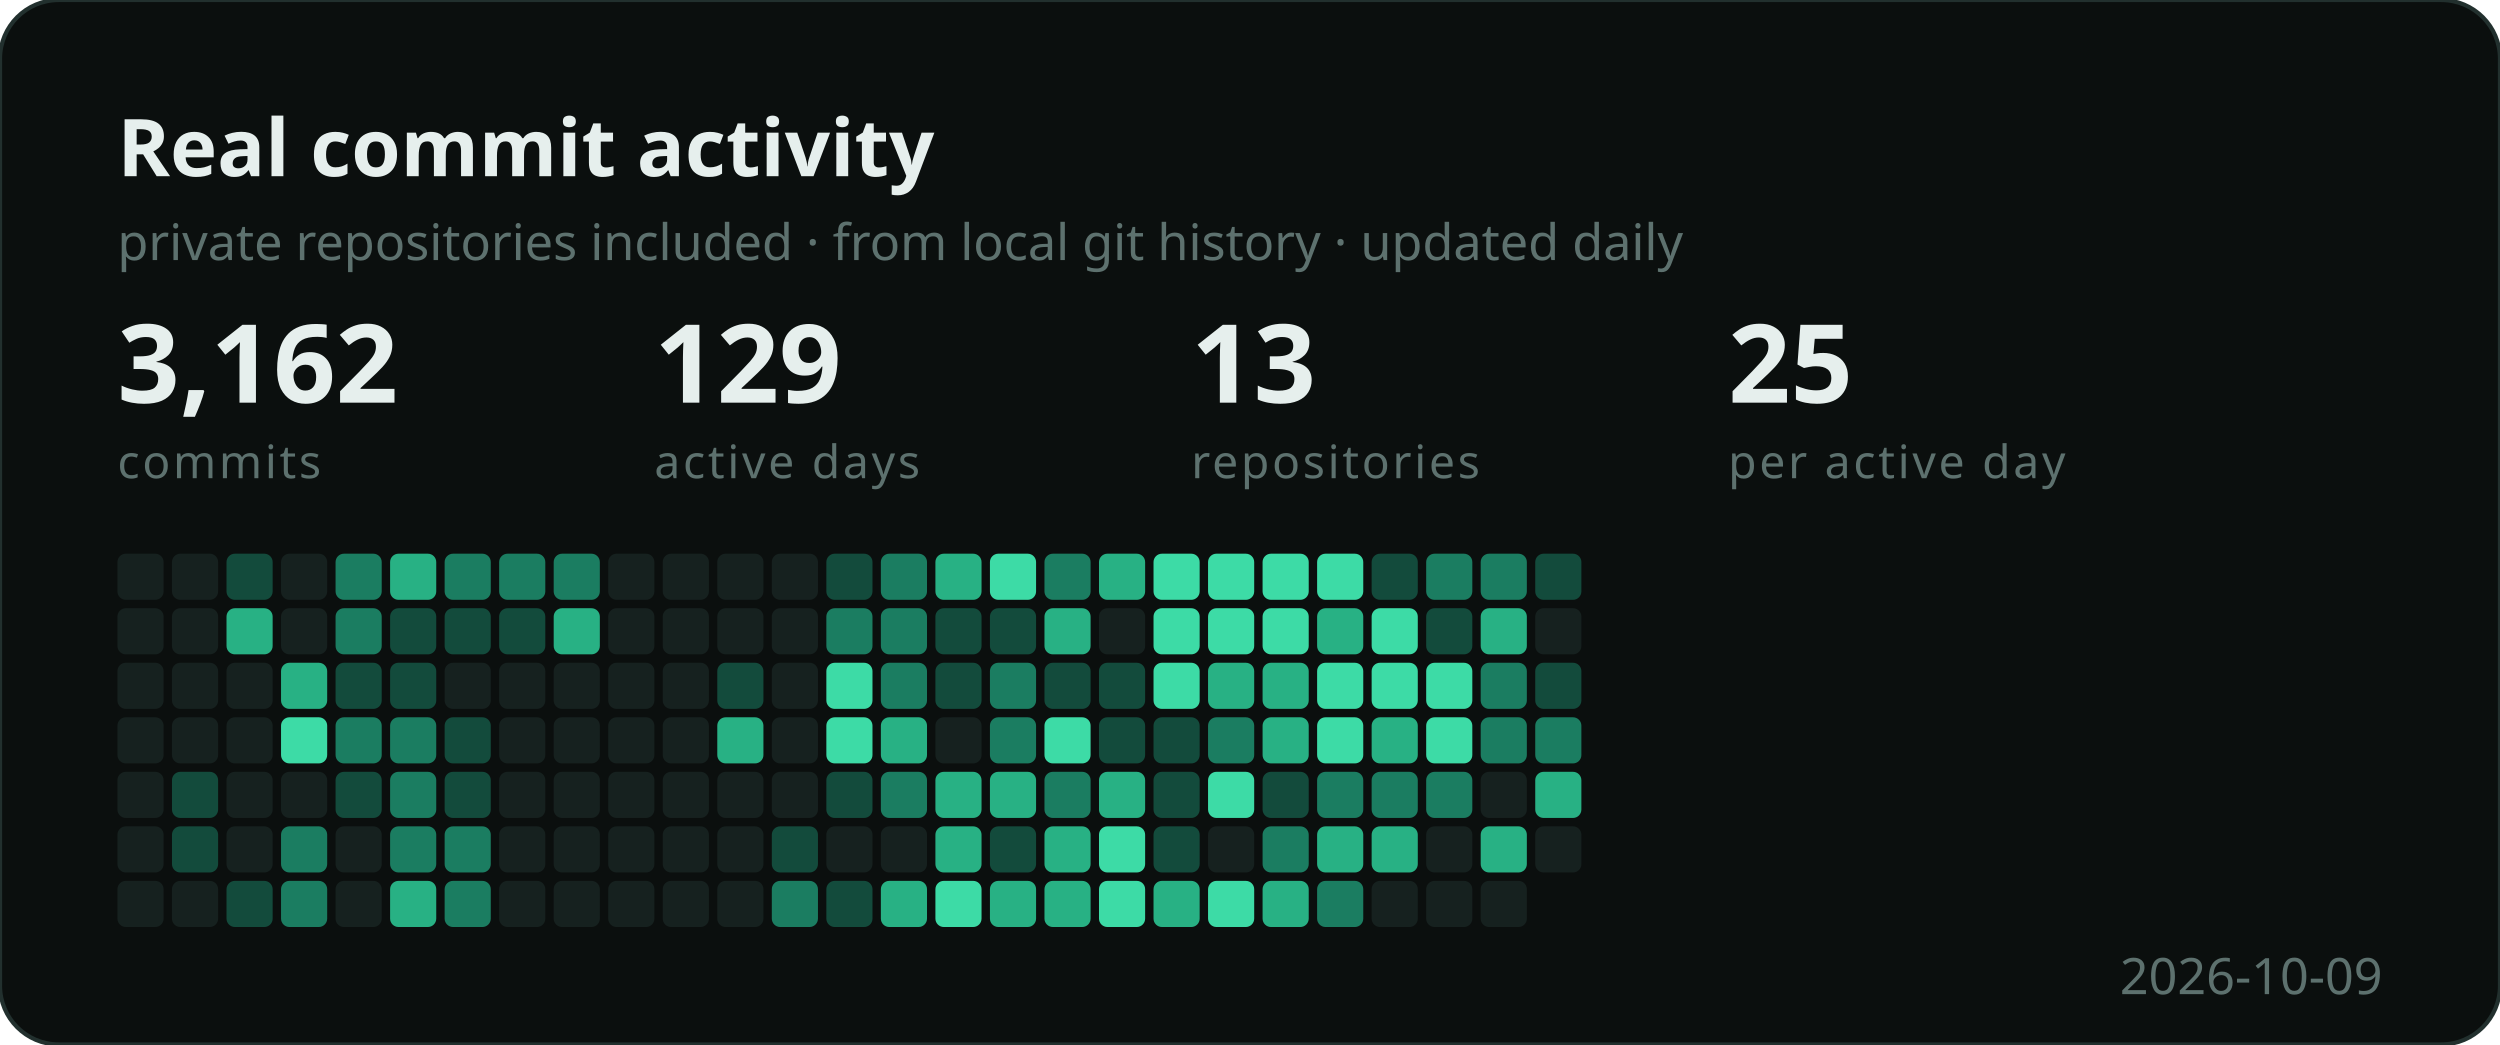
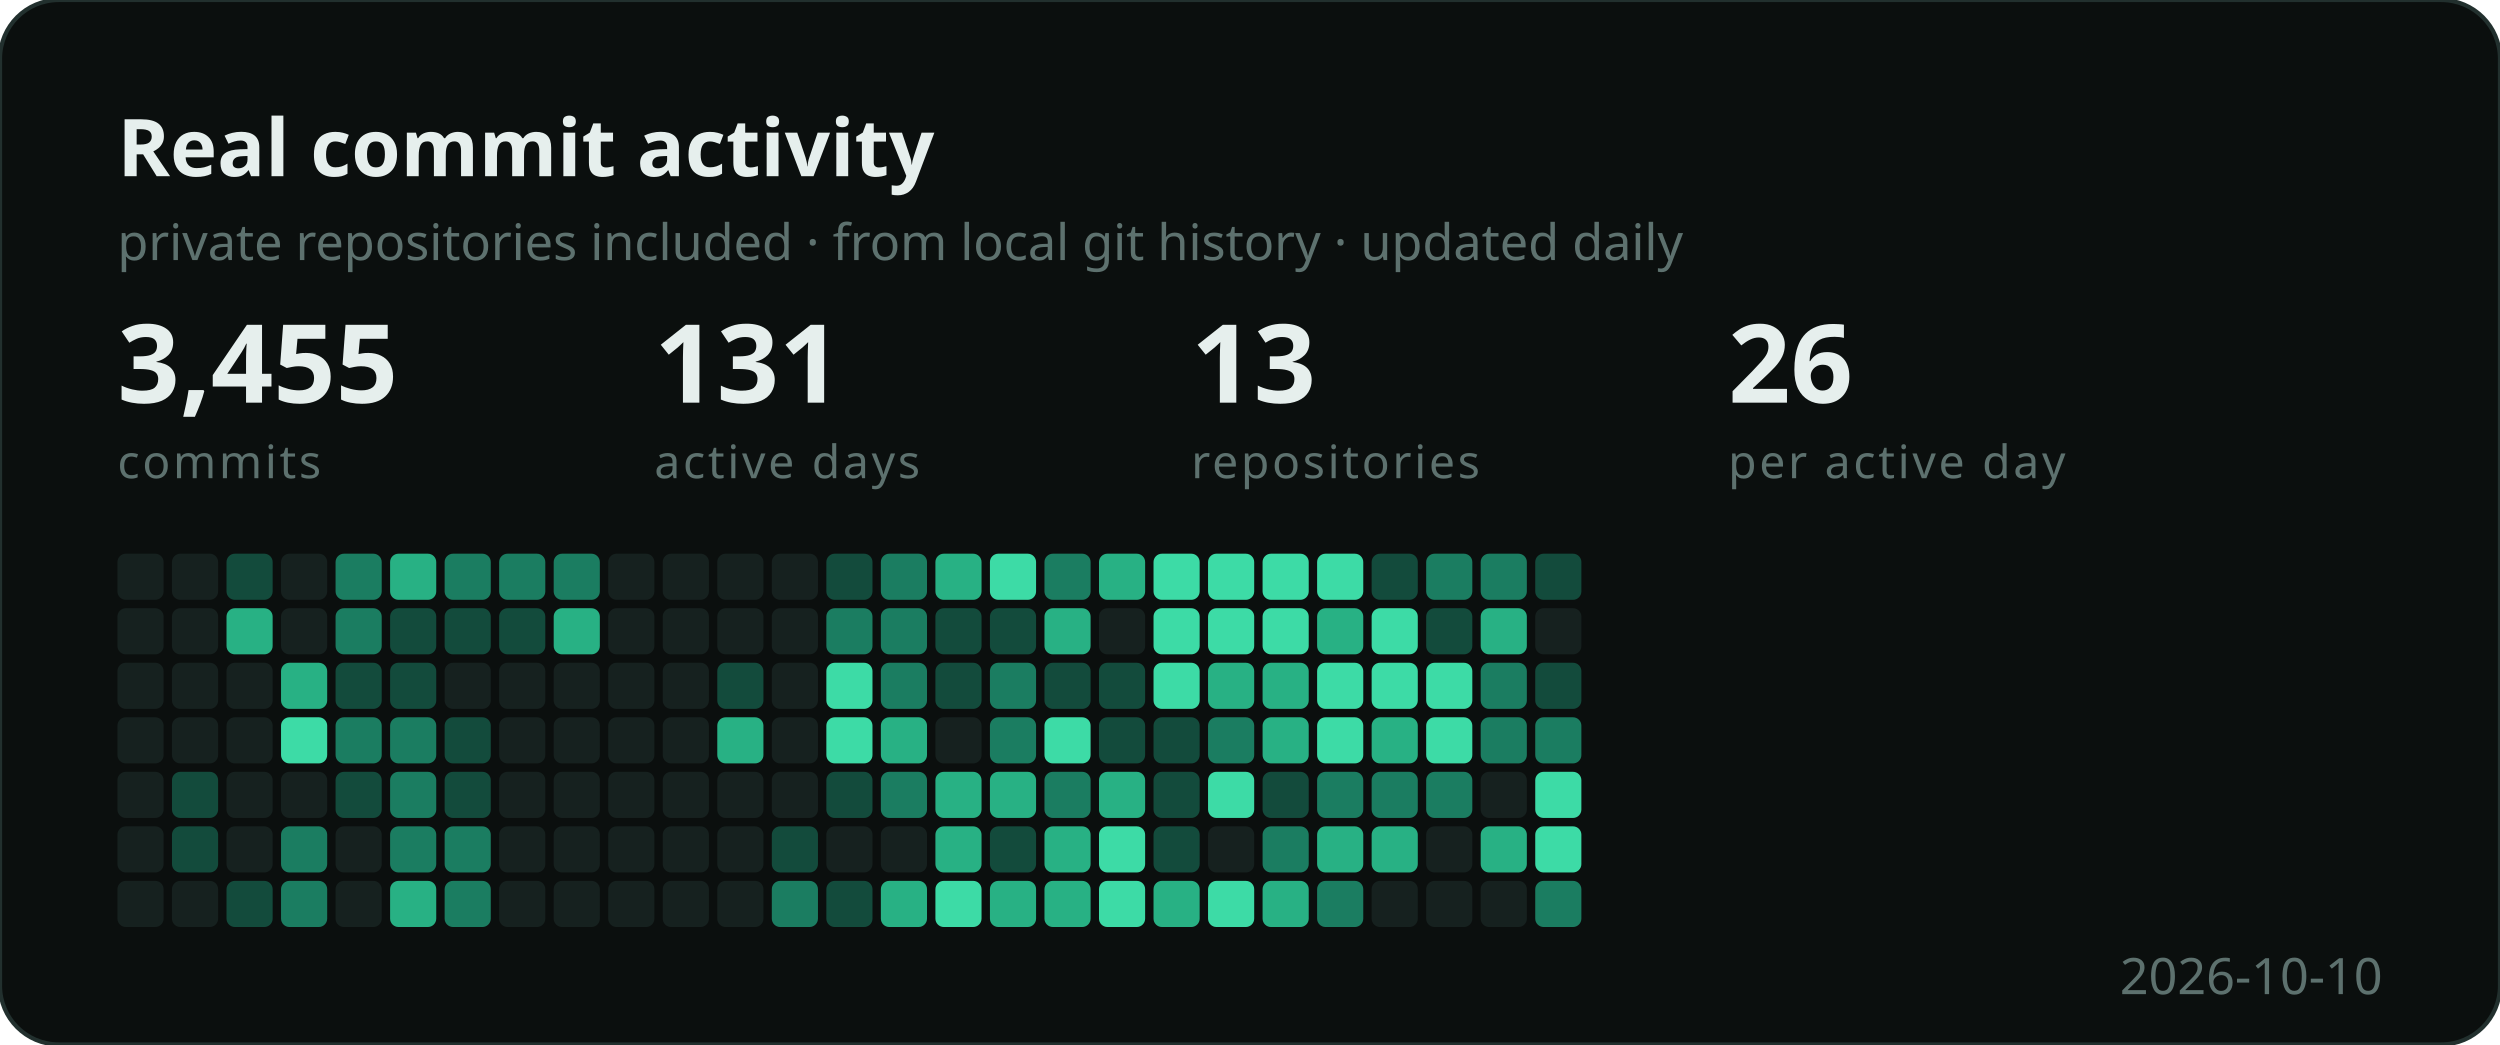
<svg xmlns="http://www.w3.org/2000/svg" width="596" height="249" viewBox="0 0 596 249" role="img" aria-label="Developer activity">
  <style>
    .b { font: 700 19px "Segoe UI", Ubuntu, sans-serif; fill: #e6efed; }
    .s { font: 400 12px "Segoe UI", Ubuntu, sans-serif; fill: #5d716e; }
    .n { font: 700 26px "Segoe UI", Ubuntu, sans-serif; fill: #e6efed; }
    .e { font: 400 11px "Segoe UI", Ubuntu, sans-serif; fill: #5d716e;
          letter-spacing: .06em; text-transform: uppercase; }
  </style>
  <rect width="596" height="249" rx="14" fill="#0b0f0e" stroke="#22302e" />
  <text x="28" y="42" class="b">Real commit activity</text>
  <text x="28" y="62" class="s">private repositories included · from local git history · updated daily</text>
-   <text x="28" y="96" class="n">3,162</text>
+   <text x="28" y="96" class="n">3,455</text>
  <text x="28" y="114" class="e">commits</text>
-   <text x="156" y="96" class="n">129</text>
+   <text x="156" y="96" class="n">131</text>
  <text x="156" y="114" class="e">active days</text>
  <text x="284" y="96" class="n">13</text>
  <text x="284" y="114" class="e">repositories</text>
-   <text x="412" y="96" class="n">25</text>
+   <text x="412" y="96" class="n">26</text>
  <text x="412" y="114" class="e">per active day</text>
  <g transform="translate(28,132)">
    <rect x="0" y="0" width="11" height="11" rx="2" fill="#16211f" />
    <rect x="0" y="13" width="11" height="11" rx="2" fill="#16211f" />
    <rect x="0" y="26" width="11" height="11" rx="2" fill="#16211f" />
    <rect x="0" y="39" width="11" height="11" rx="2" fill="#16211f" />
    <rect x="0" y="52" width="11" height="11" rx="2" fill="#16211f" />
    <rect x="0" y="65" width="11" height="11" rx="2" fill="#16211f" />
    <rect x="0" y="78" width="11" height="11" rx="2" fill="#16211f" />
    <rect x="13" y="0" width="11" height="11" rx="2" fill="#16211f" />
    <rect x="13" y="13" width="11" height="11" rx="2" fill="#16211f" />
    <rect x="13" y="26" width="11" height="11" rx="2" fill="#16211f" />
    <rect x="13" y="39" width="11" height="11" rx="2" fill="#16211f" />
    <rect x="13" y="52" width="11" height="11" rx="2" fill="#134b3c" />
    <rect x="13" y="65" width="11" height="11" rx="2" fill="#134b3c" />
    <rect x="13" y="78" width="11" height="11" rx="2" fill="#16211f" />
    <rect x="26" y="0" width="11" height="11" rx="2" fill="#134b3c" />
    <rect x="26" y="13" width="11" height="11" rx="2" fill="#28b184" />
    <rect x="26" y="26" width="11" height="11" rx="2" fill="#16211f" />
    <rect x="26" y="39" width="11" height="11" rx="2" fill="#16211f" />
    <rect x="26" y="52" width="11" height="11" rx="2" fill="#16211f" />
    <rect x="26" y="65" width="11" height="11" rx="2" fill="#16211f" />
    <rect x="26" y="78" width="11" height="11" rx="2" fill="#134b3c" />
    <rect x="39" y="0" width="11" height="11" rx="2" fill="#16211f" />
    <rect x="39" y="13" width="11" height="11" rx="2" fill="#16211f" />
    <rect x="39" y="26" width="11" height="11" rx="2" fill="#28b184" />
    <rect x="39" y="39" width="11" height="11" rx="2" fill="#3ddba6" />
    <rect x="39" y="52" width="11" height="11" rx="2" fill="#16211f" />
    <rect x="39" y="65" width="11" height="11" rx="2" fill="#1b7d61" />
    <rect x="39" y="78" width="11" height="11" rx="2" fill="#1b7d61" />
    <rect x="52" y="0" width="11" height="11" rx="2" fill="#1b7d61" />
    <rect x="52" y="13" width="11" height="11" rx="2" fill="#1b7d61" />
    <rect x="52" y="26" width="11" height="11" rx="2" fill="#134b3c" />
    <rect x="52" y="39" width="11" height="11" rx="2" fill="#1b7d61" />
    <rect x="52" y="52" width="11" height="11" rx="2" fill="#134b3c" />
    <rect x="52" y="65" width="11" height="11" rx="2" fill="#16211f" />
    <rect x="52" y="78" width="11" height="11" rx="2" fill="#16211f" />
    <rect x="65" y="0" width="11" height="11" rx="2" fill="#28b184" />
    <rect x="65" y="13" width="11" height="11" rx="2" fill="#134b3c" />
    <rect x="65" y="26" width="11" height="11" rx="2" fill="#134b3c" />
    <rect x="65" y="39" width="11" height="11" rx="2" fill="#1b7d61" />
    <rect x="65" y="52" width="11" height="11" rx="2" fill="#1b7d61" />
    <rect x="65" y="65" width="11" height="11" rx="2" fill="#1b7d61" />
    <rect x="65" y="78" width="11" height="11" rx="2" fill="#28b184" />
    <rect x="78" y="0" width="11" height="11" rx="2" fill="#1b7d61" />
    <rect x="78" y="13" width="11" height="11" rx="2" fill="#134b3c" />
    <rect x="78" y="26" width="11" height="11" rx="2" fill="#16211f" />
    <rect x="78" y="39" width="11" height="11" rx="2" fill="#134b3c" />
    <rect x="78" y="52" width="11" height="11" rx="2" fill="#134b3c" />
    <rect x="78" y="65" width="11" height="11" rx="2" fill="#1b7d61" />
    <rect x="78" y="78" width="11" height="11" rx="2" fill="#1b7d61" />
    <rect x="91" y="0" width="11" height="11" rx="2" fill="#1b7d61" />
    <rect x="91" y="13" width="11" height="11" rx="2" fill="#134b3c" />
    <rect x="91" y="26" width="11" height="11" rx="2" fill="#16211f" />
    <rect x="91" y="39" width="11" height="11" rx="2" fill="#16211f" />
    <rect x="91" y="52" width="11" height="11" rx="2" fill="#16211f" />
    <rect x="91" y="65" width="11" height="11" rx="2" fill="#16211f" />
    <rect x="91" y="78" width="11" height="11" rx="2" fill="#16211f" />
    <rect x="104" y="0" width="11" height="11" rx="2" fill="#1b7d61" />
    <rect x="104" y="13" width="11" height="11" rx="2" fill="#28b184" />
    <rect x="104" y="26" width="11" height="11" rx="2" fill="#16211f" />
    <rect x="104" y="39" width="11" height="11" rx="2" fill="#16211f" />
    <rect x="104" y="52" width="11" height="11" rx="2" fill="#16211f" />
    <rect x="104" y="65" width="11" height="11" rx="2" fill="#16211f" />
    <rect x="104" y="78" width="11" height="11" rx="2" fill="#16211f" />
    <rect x="117" y="0" width="11" height="11" rx="2" fill="#16211f" />
    <rect x="117" y="13" width="11" height="11" rx="2" fill="#16211f" />
    <rect x="117" y="26" width="11" height="11" rx="2" fill="#16211f" />
    <rect x="117" y="39" width="11" height="11" rx="2" fill="#16211f" />
    <rect x="117" y="52" width="11" height="11" rx="2" fill="#16211f" />
    <rect x="117" y="65" width="11" height="11" rx="2" fill="#16211f" />
    <rect x="117" y="78" width="11" height="11" rx="2" fill="#16211f" />
    <rect x="130" y="0" width="11" height="11" rx="2" fill="#16211f" />
    <rect x="130" y="13" width="11" height="11" rx="2" fill="#16211f" />
    <rect x="130" y="26" width="11" height="11" rx="2" fill="#16211f" />
    <rect x="130" y="39" width="11" height="11" rx="2" fill="#16211f" />
    <rect x="130" y="52" width="11" height="11" rx="2" fill="#16211f" />
    <rect x="130" y="65" width="11" height="11" rx="2" fill="#16211f" />
    <rect x="130" y="78" width="11" height="11" rx="2" fill="#16211f" />
    <rect x="143" y="0" width="11" height="11" rx="2" fill="#16211f" />
    <rect x="143" y="13" width="11" height="11" rx="2" fill="#16211f" />
    <rect x="143" y="26" width="11" height="11" rx="2" fill="#134b3c" />
    <rect x="143" y="39" width="11" height="11" rx="2" fill="#28b184" />
    <rect x="143" y="52" width="11" height="11" rx="2" fill="#16211f" />
    <rect x="143" y="65" width="11" height="11" rx="2" fill="#16211f" />
    <rect x="143" y="78" width="11" height="11" rx="2" fill="#16211f" />
    <rect x="156" y="0" width="11" height="11" rx="2" fill="#16211f" />
    <rect x="156" y="13" width="11" height="11" rx="2" fill="#16211f" />
    <rect x="156" y="26" width="11" height="11" rx="2" fill="#16211f" />
    <rect x="156" y="39" width="11" height="11" rx="2" fill="#16211f" />
    <rect x="156" y="52" width="11" height="11" rx="2" fill="#16211f" />
    <rect x="156" y="65" width="11" height="11" rx="2" fill="#134b3c" />
    <rect x="156" y="78" width="11" height="11" rx="2" fill="#1b7d61" />
    <rect x="169" y="0" width="11" height="11" rx="2" fill="#134b3c" />
    <rect x="169" y="13" width="11" height="11" rx="2" fill="#1b7d61" />
    <rect x="169" y="26" width="11" height="11" rx="2" fill="#3ddba6" />
    <rect x="169" y="39" width="11" height="11" rx="2" fill="#3ddba6" />
    <rect x="169" y="52" width="11" height="11" rx="2" fill="#134b3c" />
    <rect x="169" y="65" width="11" height="11" rx="2" fill="#16211f" />
    <rect x="169" y="78" width="11" height="11" rx="2" fill="#134b3c" />
    <rect x="182" y="0" width="11" height="11" rx="2" fill="#1b7d61" />
    <rect x="182" y="13" width="11" height="11" rx="2" fill="#1b7d61" />
    <rect x="182" y="26" width="11" height="11" rx="2" fill="#1b7d61" />
    <rect x="182" y="39" width="11" height="11" rx="2" fill="#28b184" />
    <rect x="182" y="52" width="11" height="11" rx="2" fill="#1b7d61" />
    <rect x="182" y="65" width="11" height="11" rx="2" fill="#16211f" />
    <rect x="182" y="78" width="11" height="11" rx="2" fill="#28b184" />
    <rect x="195" y="0" width="11" height="11" rx="2" fill="#28b184" />
    <rect x="195" y="13" width="11" height="11" rx="2" fill="#134b3c" />
    <rect x="195" y="26" width="11" height="11" rx="2" fill="#134b3c" />
    <rect x="195" y="39" width="11" height="11" rx="2" fill="#16211f" />
    <rect x="195" y="52" width="11" height="11" rx="2" fill="#28b184" />
    <rect x="195" y="65" width="11" height="11" rx="2" fill="#28b184" />
    <rect x="195" y="78" width="11" height="11" rx="2" fill="#3ddba6" />
    <rect x="208" y="0" width="11" height="11" rx="2" fill="#3ddba6" />
    <rect x="208" y="13" width="11" height="11" rx="2" fill="#134b3c" />
    <rect x="208" y="26" width="11" height="11" rx="2" fill="#1b7d61" />
    <rect x="208" y="39" width="11" height="11" rx="2" fill="#1b7d61" />
    <rect x="208" y="52" width="11" height="11" rx="2" fill="#28b184" />
    <rect x="208" y="65" width="11" height="11" rx="2" fill="#134b3c" />
    <rect x="208" y="78" width="11" height="11" rx="2" fill="#28b184" />
    <rect x="221" y="0" width="11" height="11" rx="2" fill="#1b7d61" />
    <rect x="221" y="13" width="11" height="11" rx="2" fill="#28b184" />
    <rect x="221" y="26" width="11" height="11" rx="2" fill="#134b3c" />
    <rect x="221" y="39" width="11" height="11" rx="2" fill="#3ddba6" />
    <rect x="221" y="52" width="11" height="11" rx="2" fill="#1b7d61" />
    <rect x="221" y="65" width="11" height="11" rx="2" fill="#28b184" />
    <rect x="221" y="78" width="11" height="11" rx="2" fill="#28b184" />
    <rect x="234" y="0" width="11" height="11" rx="2" fill="#28b184" />
    <rect x="234" y="13" width="11" height="11" rx="2" fill="#16211f" />
    <rect x="234" y="26" width="11" height="11" rx="2" fill="#134b3c" />
    <rect x="234" y="39" width="11" height="11" rx="2" fill="#134b3c" />
    <rect x="234" y="52" width="11" height="11" rx="2" fill="#28b184" />
    <rect x="234" y="65" width="11" height="11" rx="2" fill="#3ddba6" />
    <rect x="234" y="78" width="11" height="11" rx="2" fill="#3ddba6" />
    <rect x="247" y="0" width="11" height="11" rx="2" fill="#3ddba6" />
    <rect x="247" y="13" width="11" height="11" rx="2" fill="#3ddba6" />
    <rect x="247" y="26" width="11" height="11" rx="2" fill="#3ddba6" />
    <rect x="247" y="39" width="11" height="11" rx="2" fill="#134b3c" />
    <rect x="247" y="52" width="11" height="11" rx="2" fill="#134b3c" />
    <rect x="247" y="65" width="11" height="11" rx="2" fill="#134b3c" />
    <rect x="247" y="78" width="11" height="11" rx="2" fill="#28b184" />
    <rect x="260" y="0" width="11" height="11" rx="2" fill="#3ddba6" />
    <rect x="260" y="13" width="11" height="11" rx="2" fill="#3ddba6" />
    <rect x="260" y="26" width="11" height="11" rx="2" fill="#28b184" />
    <rect x="260" y="39" width="11" height="11" rx="2" fill="#1b7d61" />
    <rect x="260" y="52" width="11" height="11" rx="2" fill="#3ddba6" />
    <rect x="260" y="65" width="11" height="11" rx="2" fill="#16211f" />
    <rect x="260" y="78" width="11" height="11" rx="2" fill="#3ddba6" />
    <rect x="273" y="0" width="11" height="11" rx="2" fill="#3ddba6" />
    <rect x="273" y="13" width="11" height="11" rx="2" fill="#3ddba6" />
    <rect x="273" y="26" width="11" height="11" rx="2" fill="#28b184" />
    <rect x="273" y="39" width="11" height="11" rx="2" fill="#28b184" />
    <rect x="273" y="52" width="11" height="11" rx="2" fill="#134b3c" />
    <rect x="273" y="65" width="11" height="11" rx="2" fill="#1b7d61" />
    <rect x="273" y="78" width="11" height="11" rx="2" fill="#28b184" />
    <rect x="286" y="0" width="11" height="11" rx="2" fill="#3ddba6" />
    <rect x="286" y="13" width="11" height="11" rx="2" fill="#28b184" />
    <rect x="286" y="26" width="11" height="11" rx="2" fill="#3ddba6" />
    <rect x="286" y="39" width="11" height="11" rx="2" fill="#3ddba6" />
    <rect x="286" y="52" width="11" height="11" rx="2" fill="#1b7d61" />
    <rect x="286" y="65" width="11" height="11" rx="2" fill="#28b184" />
    <rect x="286" y="78" width="11" height="11" rx="2" fill="#1b7d61" />
    <rect x="299" y="0" width="11" height="11" rx="2" fill="#134b3c" />
    <rect x="299" y="13" width="11" height="11" rx="2" fill="#3ddba6" />
    <rect x="299" y="26" width="11" height="11" rx="2" fill="#3ddba6" />
    <rect x="299" y="39" width="11" height="11" rx="2" fill="#28b184" />
    <rect x="299" y="52" width="11" height="11" rx="2" fill="#1b7d61" />
    <rect x="299" y="65" width="11" height="11" rx="2" fill="#28b184" />
    <rect x="299" y="78" width="11" height="11" rx="2" fill="#16211f" />
    <rect x="312" y="0" width="11" height="11" rx="2" fill="#1b7d61" />
    <rect x="312" y="13" width="11" height="11" rx="2" fill="#134b3c" />
    <rect x="312" y="26" width="11" height="11" rx="2" fill="#3ddba6" />
    <rect x="312" y="39" width="11" height="11" rx="2" fill="#3ddba6" />
    <rect x="312" y="52" width="11" height="11" rx="2" fill="#1b7d61" />
    <rect x="312" y="65" width="11" height="11" rx="2" fill="#16211f" />
    <rect x="312" y="78" width="11" height="11" rx="2" fill="#16211f" />
    <rect x="325" y="0" width="11" height="11" rx="2" fill="#1b7d61" />
    <rect x="325" y="13" width="11" height="11" rx="2" fill="#28b184" />
    <rect x="325" y="26" width="11" height="11" rx="2" fill="#1b7d61" />
    <rect x="325" y="39" width="11" height="11" rx="2" fill="#1b7d61" />
    <rect x="325" y="52" width="11" height="11" rx="2" fill="#16211f" />
    <rect x="325" y="65" width="11" height="11" rx="2" fill="#28b184" />
    <rect x="325" y="78" width="11" height="11" rx="2" fill="#16211f" />
    <rect x="338" y="0" width="11" height="11" rx="2" fill="#134b3c" />
    <rect x="338" y="13" width="11" height="11" rx="2" fill="#16211f" />
    <rect x="338" y="26" width="11" height="11" rx="2" fill="#134b3c" />
    <rect x="338" y="39" width="11" height="11" rx="2" fill="#1b7d61" />
-     <rect x="338" y="52" width="11" height="11" rx="2" fill="#28b184" />
-     <rect x="338" y="65" width="11" height="11" rx="2" fill="#16211f" />
+     <rect x="338" y="52" width="11" height="11" rx="2" fill="#3ddba6" />
+     <rect x="338" y="65" width="11" height="11" rx="2" fill="#3ddba6" />
+     <rect x="338" y="78" width="11" height="11" rx="2" fill="#1b7d61" />
  </g>
-   <text x="568" y="237" class="s" text-anchor="end">2026-10-09</text>
+   <text x="568" y="237" class="s" text-anchor="end">2026-10-10</text>
</svg>
